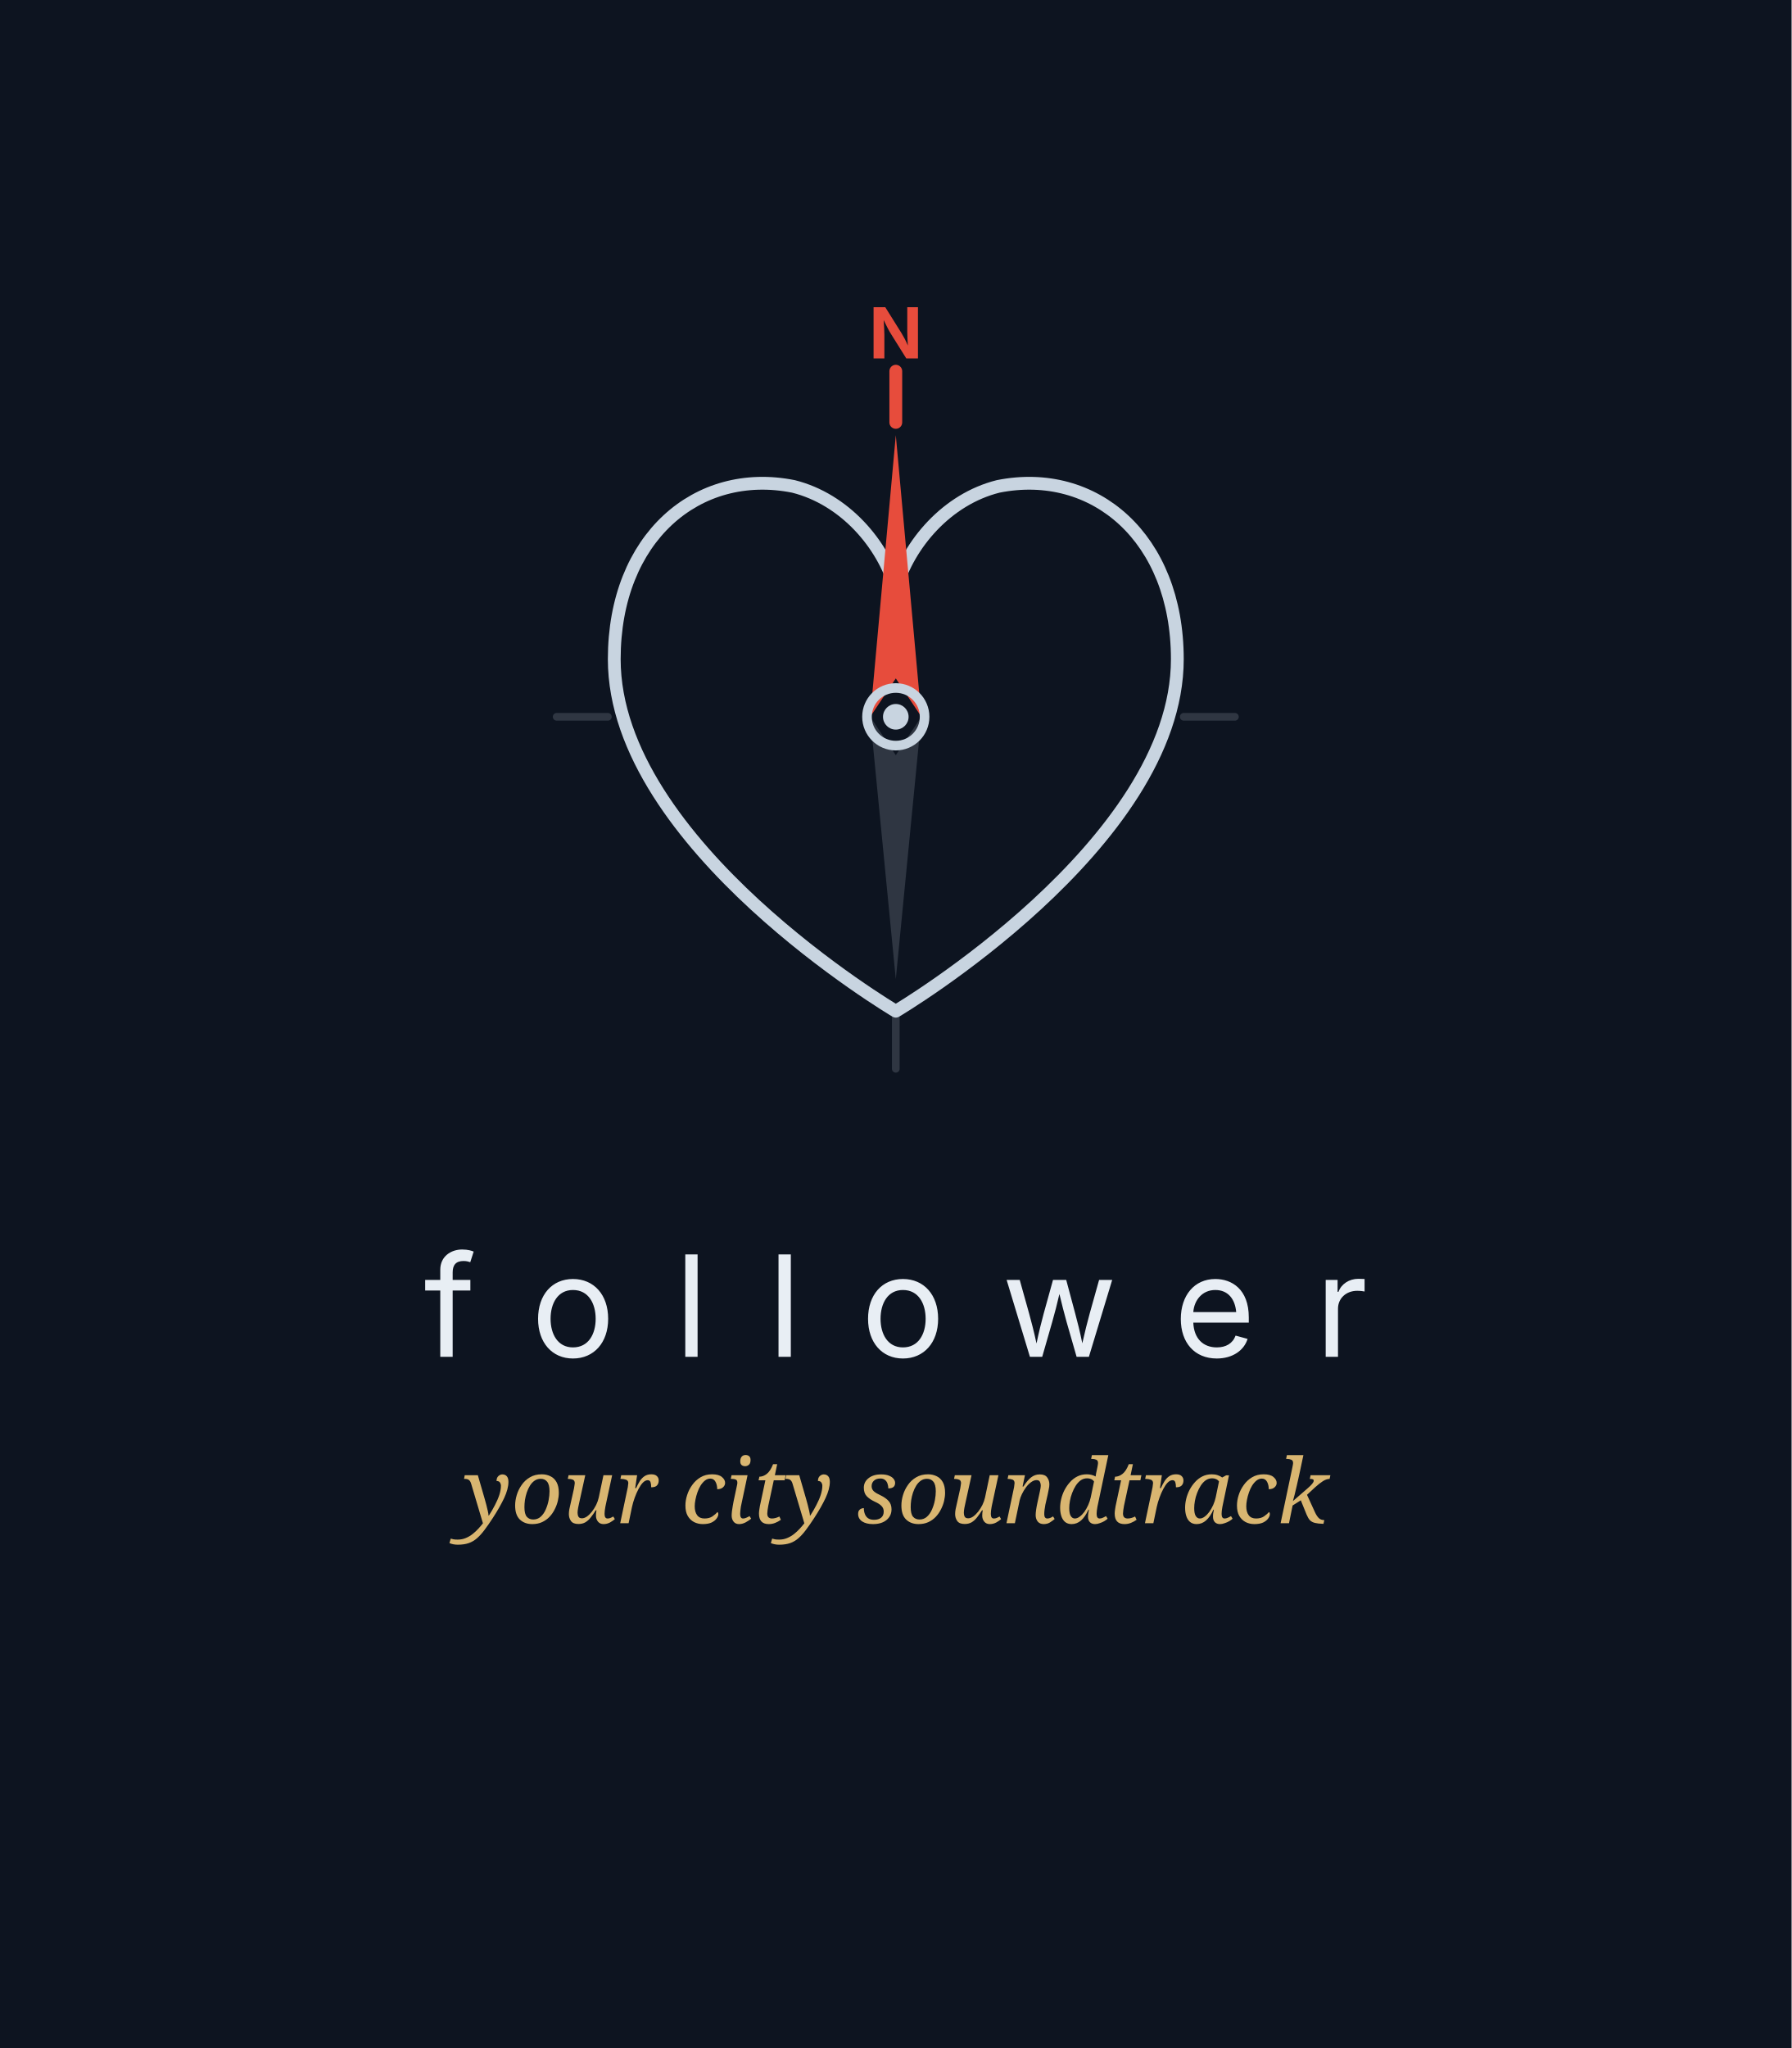
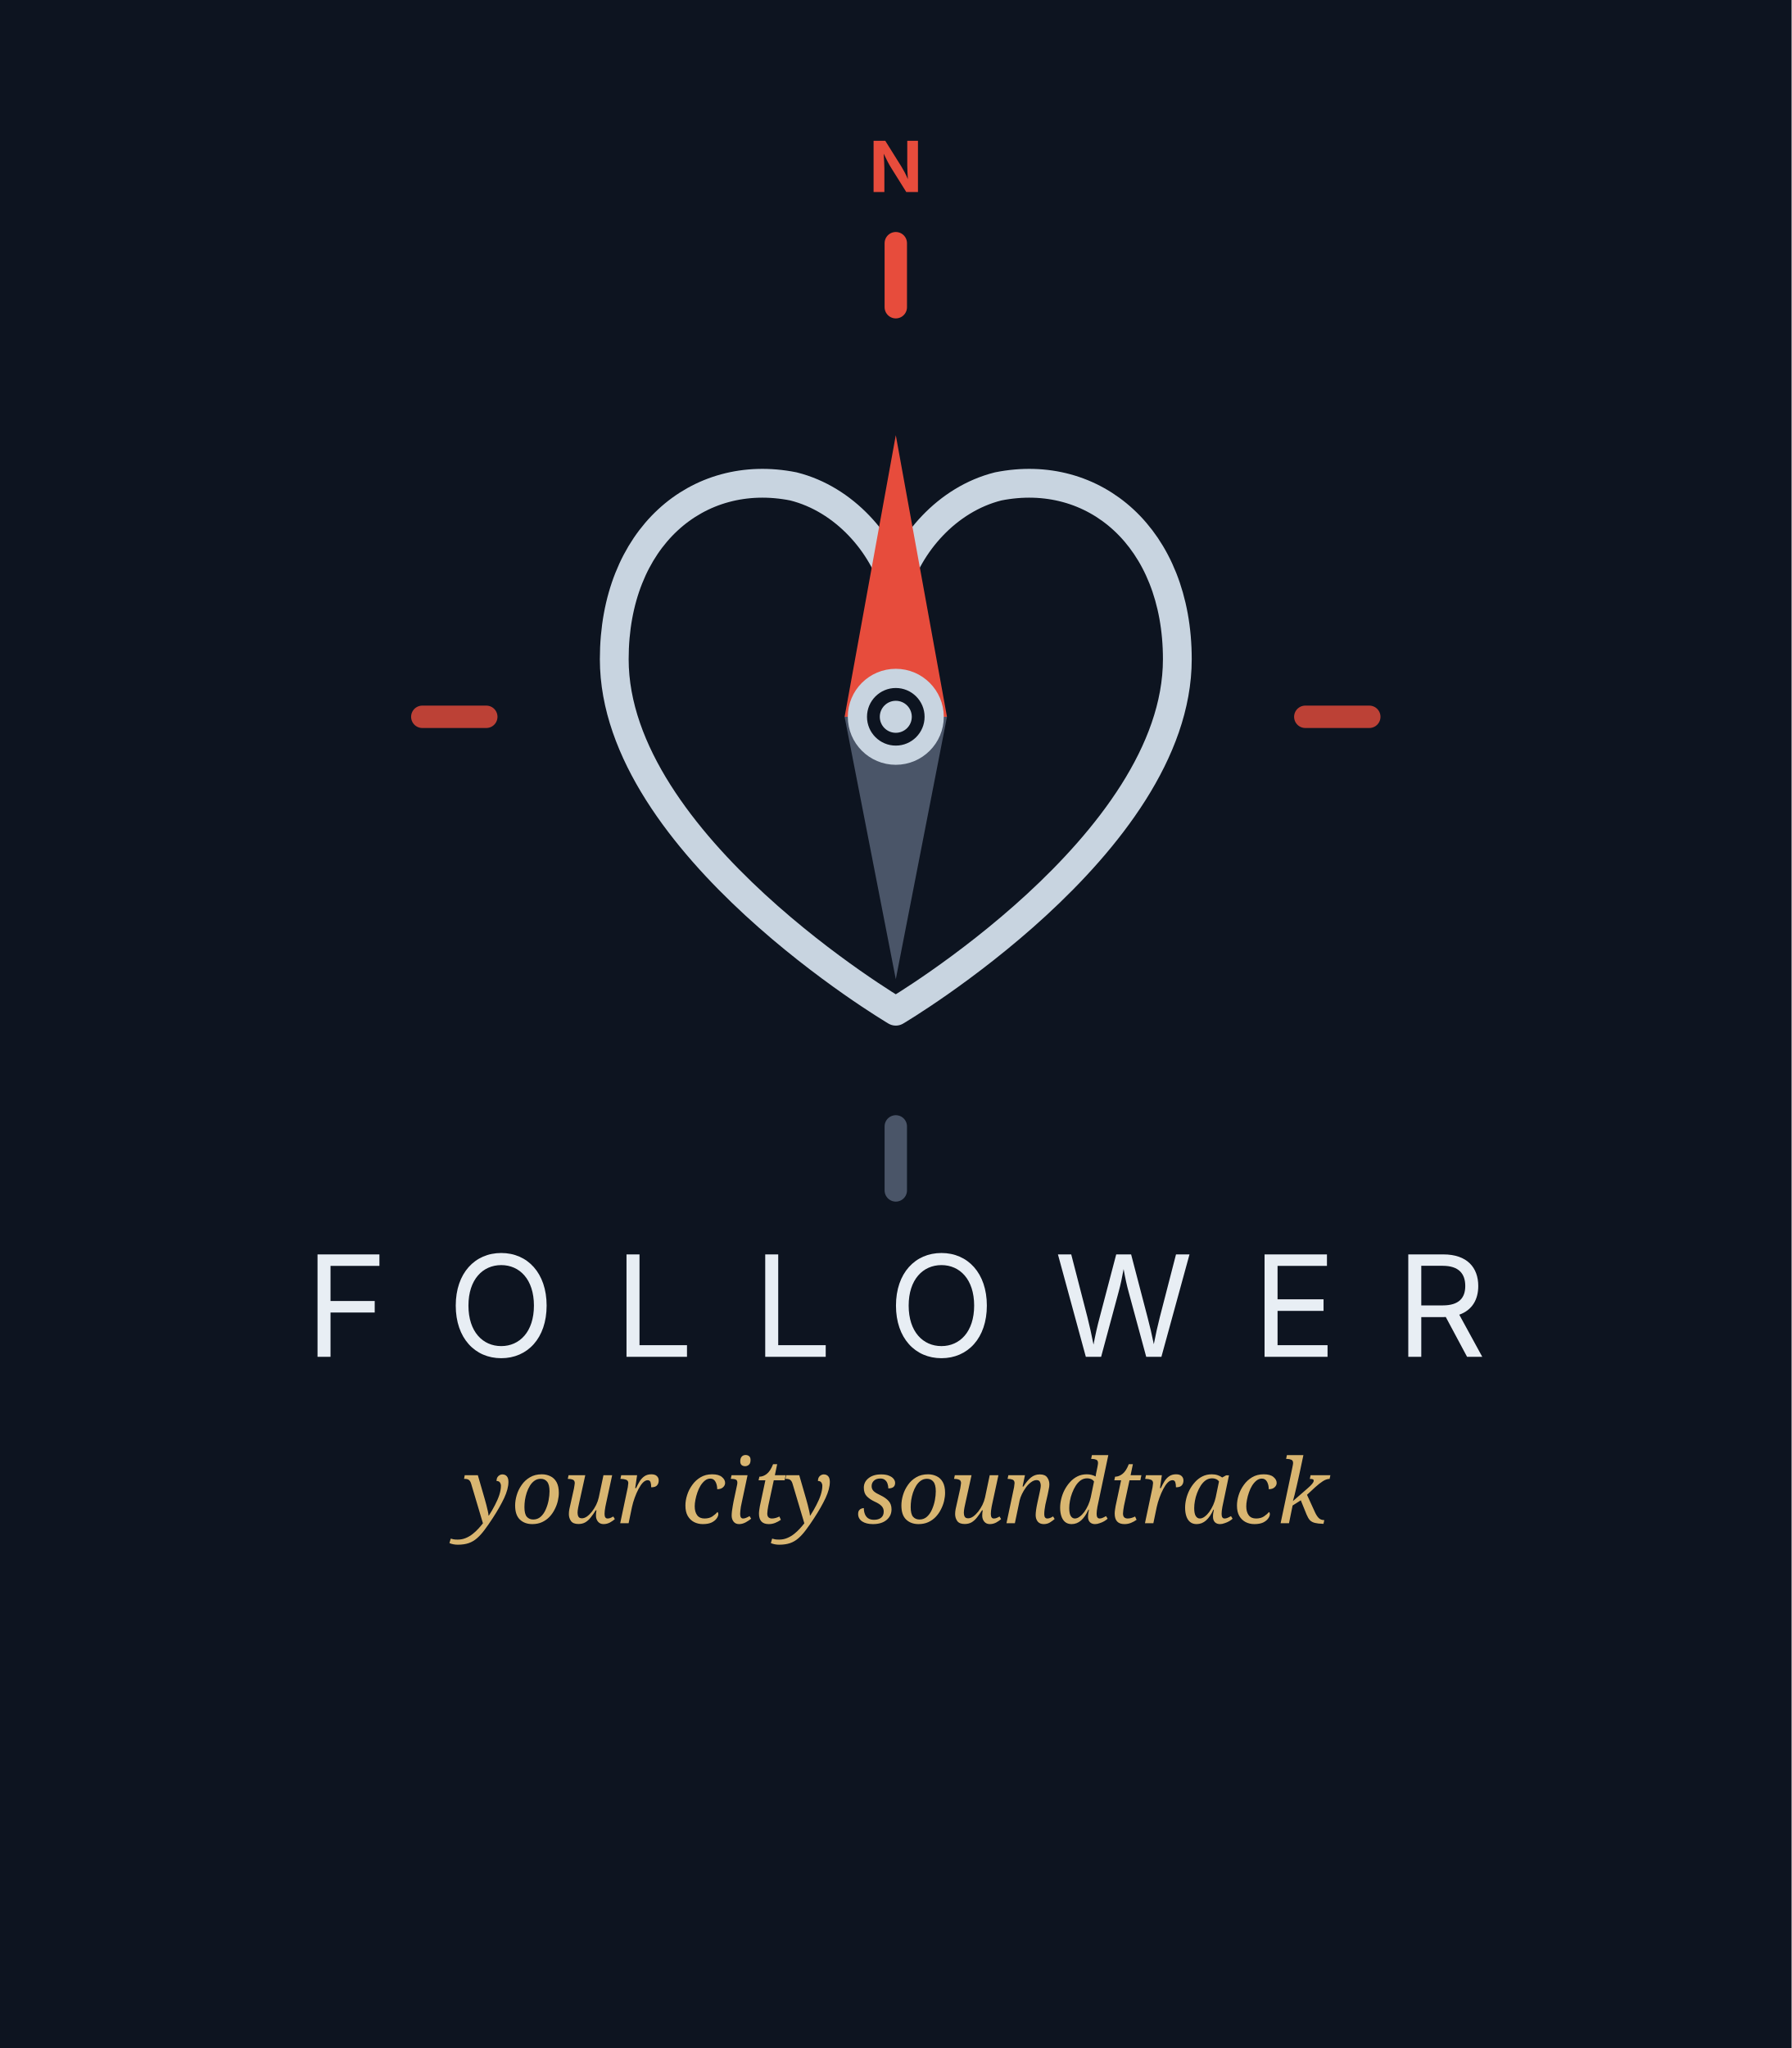
<svg xmlns="http://www.w3.org/2000/svg" width="280" height="320" viewBox="0 0 280 320">
  <rect width="280" height="320" fill="#0d1420" />
-   <path d="M140,158     C140,158 96,132 96,103     C96,84 109,73 124,76     C132,78 138,85 140,92     C142,85 148,78 156,76     C171,73 184,84 184,103     C184,132 140,158 140,158 Z" fill="none" stroke="#c8d4e0" stroke-width="2" stroke-linejoin="round" />
-   <line x1="140" y1="58" x2="140" y2="66" stroke="#e74c3c" stroke-width="2" stroke-linecap="round" />
-   <text x="140" y="56" text-anchor="middle" font-family="Inter,sans-serif" font-size="11" font-weight="700" fill="#e74c3c">N</text>
-   <line x1="140" y1="159" x2="140" y2="167" stroke="#c8d4e0" stroke-width="1.2" stroke-linecap="round" opacity="0.18" />
-   <line x1="185" y1="112" x2="193" y2="112" stroke="#c8d4e0" stroke-width="1.2" stroke-linecap="round" opacity="0.18" />
-   <line x1="87" y1="112" x2="95" y2="112" stroke="#c8d4e0" stroke-width="1.2" stroke-linecap="round" opacity="0.18" />
-   <polygon points="140,68 136,112 140,106 144,112" fill="#e74c3c" />
-   <polygon points="140,153 136,112 140,118 144,112" fill="#c8d4e0" opacity="0.18" />
-   <circle cx="140" cy="112" r="4.5" fill="none" stroke="#c8d4e0" stroke-width="1.5" />
-   <circle cx="140" cy="112" r="2" fill="#c8d4e0" />
-   <text x="140" y="212" text-anchor="middle" font-family="Inter, sans-serif" font-size="22" font-weight="400" letter-spacing="0.42em" fill="#e8eef4">follower</text>
+   <path d="M140,158     C140,158 96,132 96,103     C96,84 109,73 124,76     C132,78 138,85 140,92     C142,85 148,78 156,76     C171,73 184,84 184,103     C184,132 140,158 140,158 Z" fill="none" stroke="#c8d4e0" stroke-width="4.5" stroke-linejoin="round" />
+   <line x1="140" y1="38" x2="140" y2="48" stroke="#e74c3c" stroke-width="3.5" stroke-linecap="round" />
+   <text x="140" y="30" text-anchor="middle" font-family="Inter,sans-serif" font-size="11" font-weight="700" fill="#e74c3c">N</text>
+   <line x1="140" y1="176" x2="140" y2="186" stroke="#4a5568" stroke-width="3.5" stroke-linecap="round" />
+   <line x1="204" y1="112" x2="214" y2="112" stroke="#e74c3c" stroke-width="3.5" stroke-linecap="round" opacity="0.8" />
+   <line x1="66" y1="112" x2="76" y2="112" stroke="#e74c3c" stroke-width="3.5" stroke-linecap="round" opacity="0.8" />
+   <polygon points="140,68 132,112 148,112" fill="#e74c3c" />
+   <polygon points="140,153 132,112 148,112" fill="#4a5568" />
+   <circle cx="140" cy="112" r="6" fill="#0d1420" stroke="#c8d4e0" stroke-width="3" />
+   <circle cx="140" cy="112" r="2.5" fill="#c8d4e0" />
+   <text x="140" y="212" text-anchor="middle" font-family="Inter, sans-serif" font-size="22" font-weight="400" letter-spacing="0.42em" fill="#e8eef4">FOLLOWER</text>
  <text x="140" y="238" text-anchor="middle" font-family="'DM Serif Display', serif" font-style="italic" font-size="14" fill="#f0c87a" opacity="0.9">your city soundtrack</text>
</svg>
